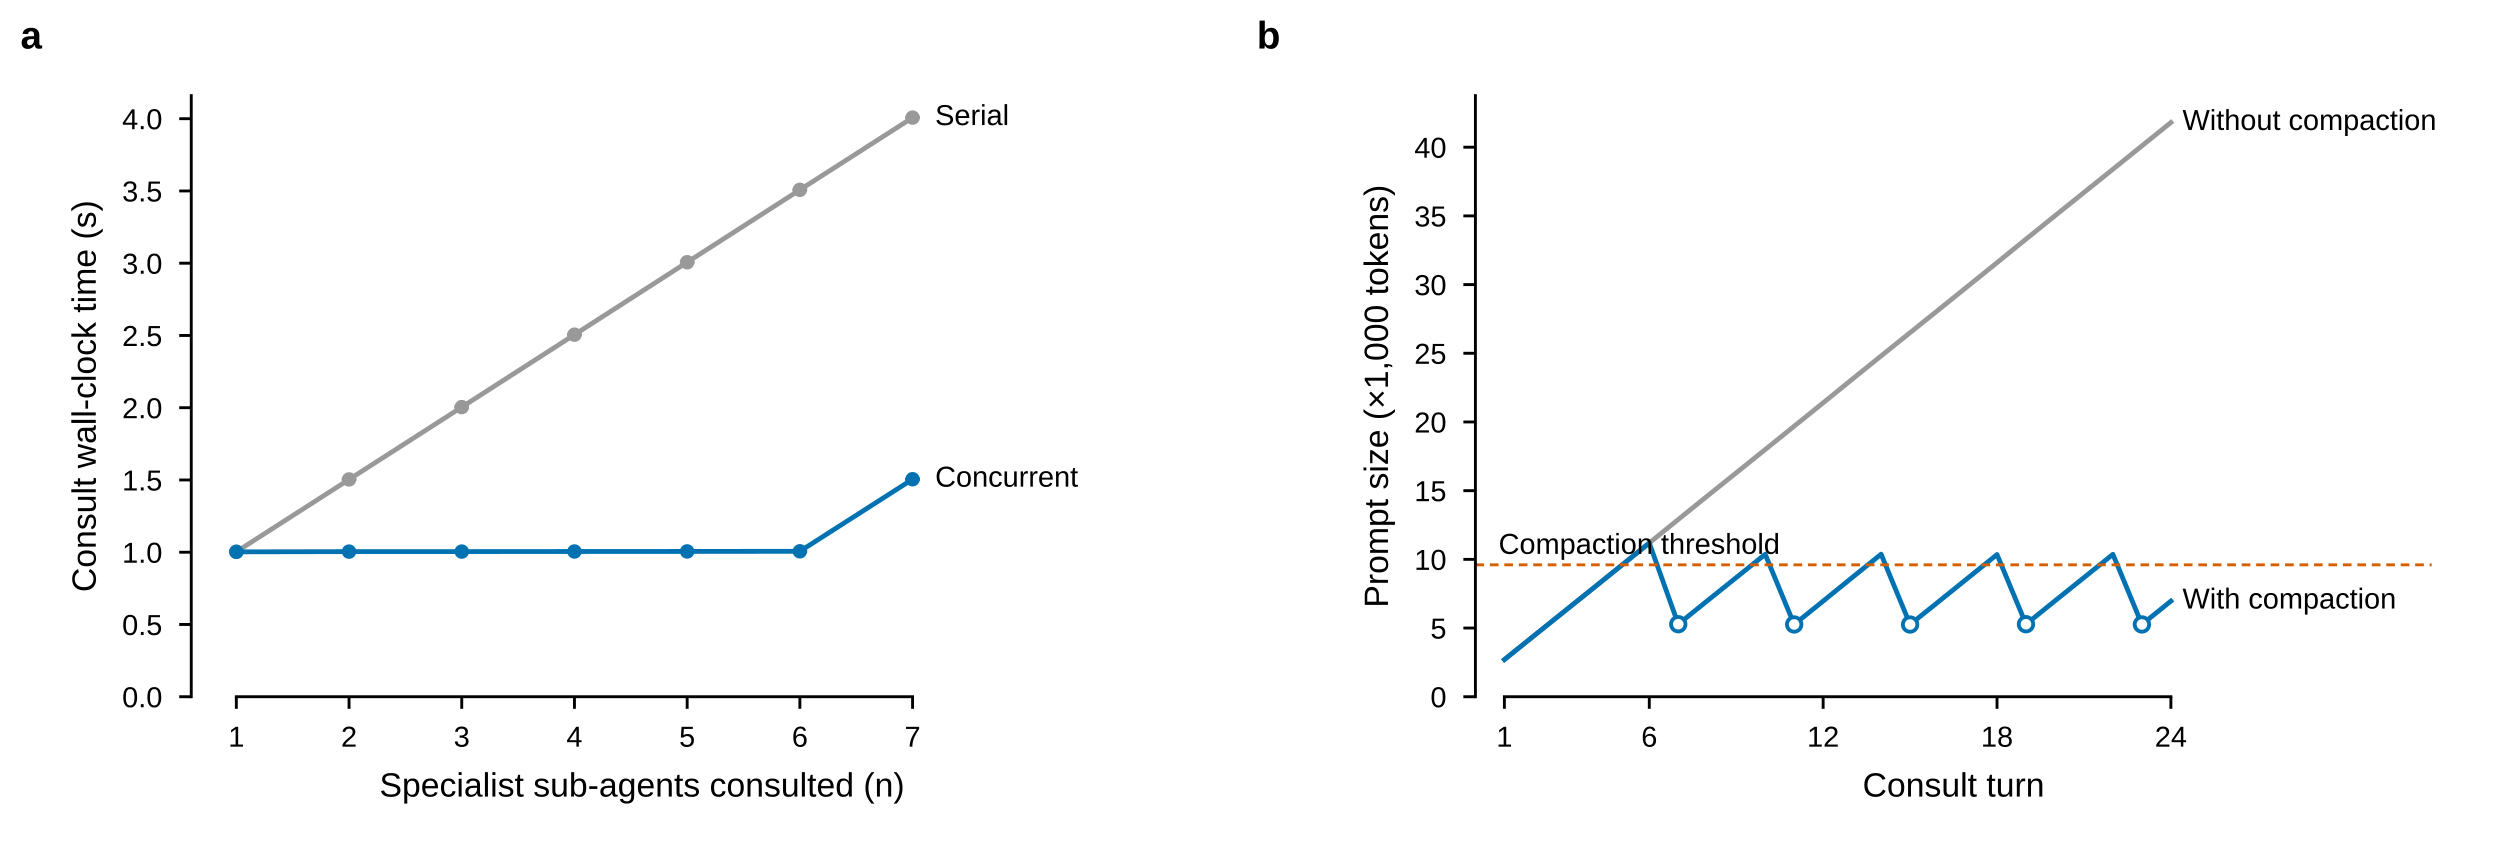
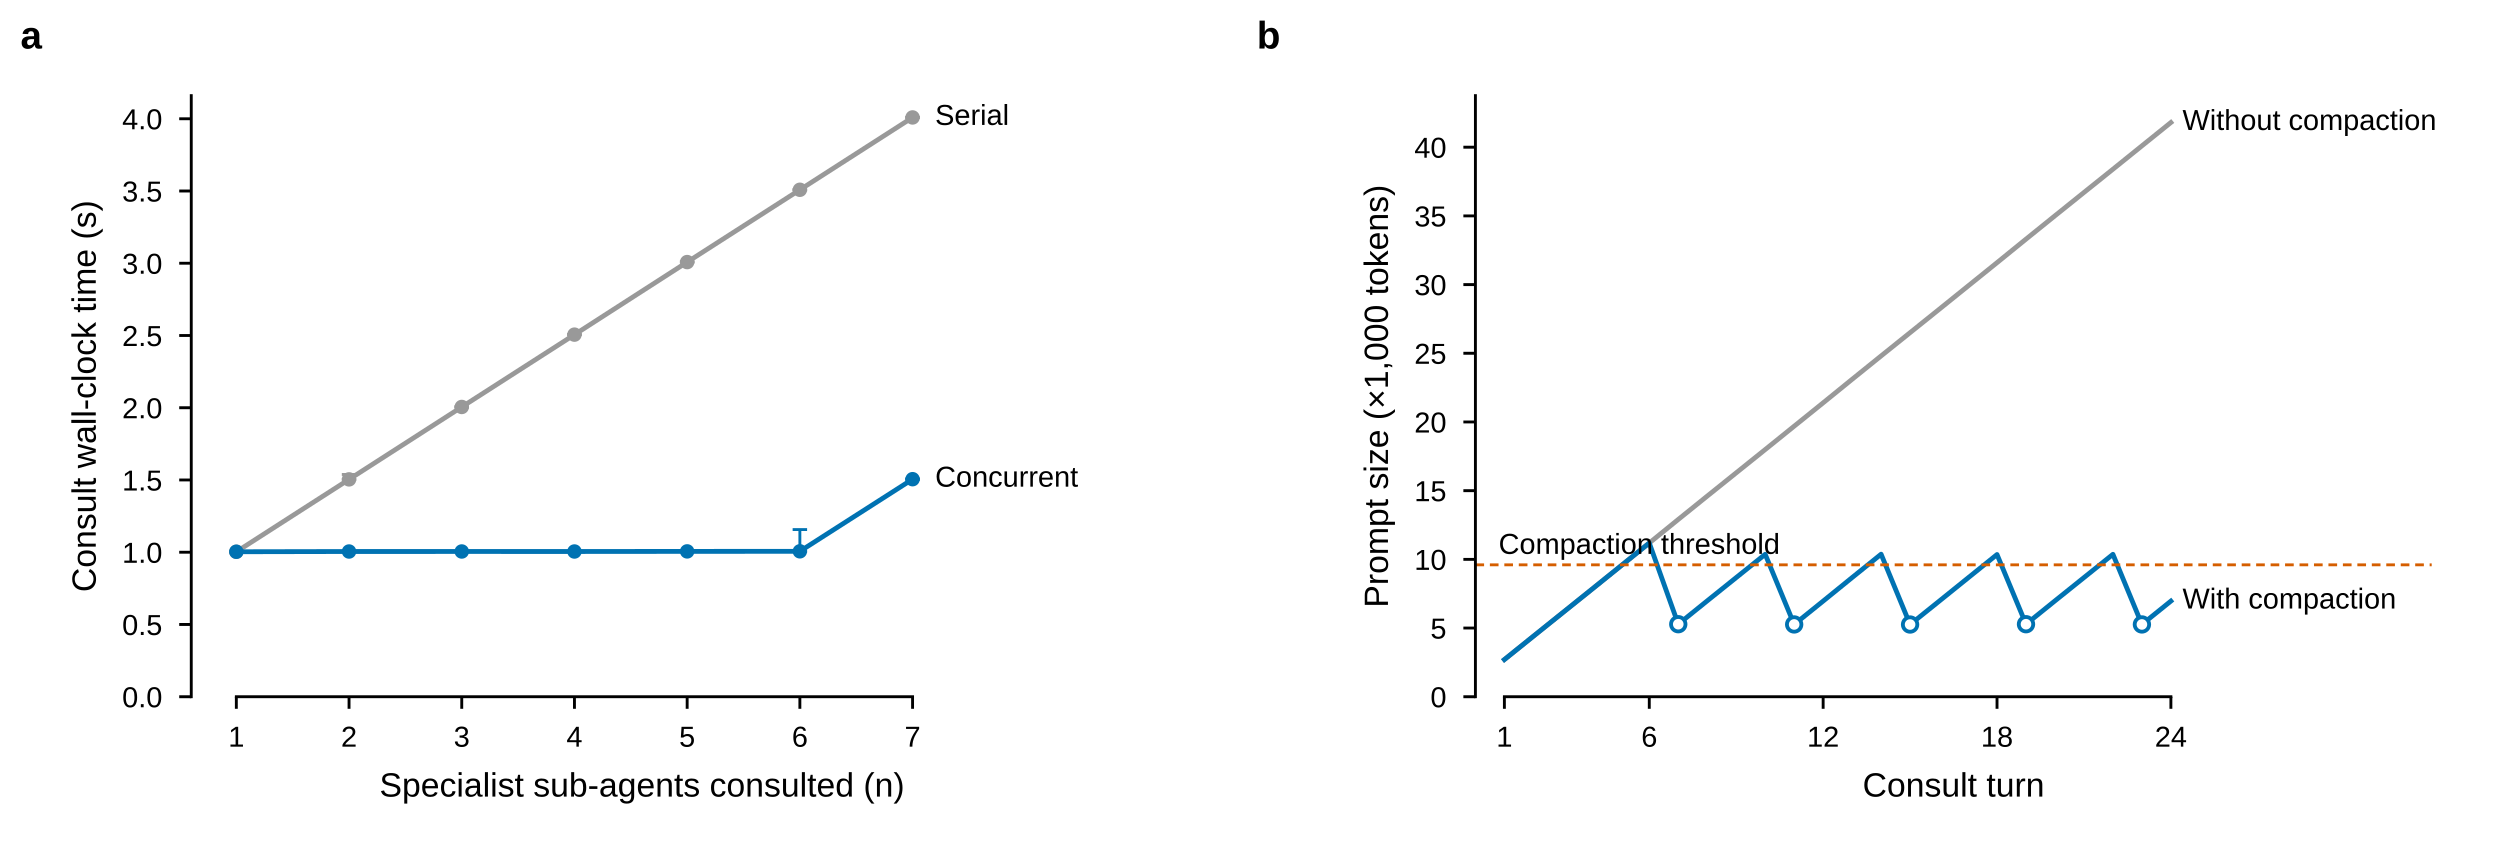
<svg xmlns="http://www.w3.org/2000/svg" xmlns:xlink="http://www.w3.org/1999/xlink" width="518.74pt" height="175.748pt" viewBox="0 0 518.74 175.748" version="1.1">
  <defs>
    <style type="text/css">*{stroke-linejoin: round; stroke-linecap: butt}</style>
  </defs>
  <g id="figure_1">
    <g id="patch_1">
      <path d="M 0 175.748  L 518.74 175.748  L 518.74 0  L 0 0  z " style="fill: #ffffff" />
    </g>
    <g id="axes_1">
      <g id="patch_2">
        <path d="M 39.685 144.567  L 226.772 144.567  L 226.772 19.843  L 39.685 19.843  z " style="fill: #ffffff" />
      </g>
      <g id="matplotlib.axis_1">
        <g id="xtick_1">
          <g id="line2d_1">
            <defs>
-               <path id="m4d1b7e3ee1" d="M 0 0  L 0 2.5  " style="stroke: #000000; stroke-width: 0.6" />
+               <path id="mee0d3a92eb" d="M 0 0  L 0 2.5  " style="stroke: #000000; stroke-width: 0.6" />
            </defs>
            <g>
-               <use xlink:href="#m4d1b7e3ee1" x="49.039" y="144.567" style="stroke: #000000; stroke-width: 0.6" />
+               <use xlink:href="#mee0d3a92eb" x="49.039" y="144.567" style="stroke: #000000; stroke-width: 0.6" />
            </g>
          </g>
          <g id="text_1">
            <text style="font-size: 6px; font-family: 'Liberation Sans', sans-serif; text-anchor: middle" x="49.039" y="154.935" transform="rotate(-0 49.03937 154.9351)">1</text>
          </g>
        </g>
        <g id="xtick_2">
          <g id="line2d_2">
            <g>
-               <use xlink:href="#m4d1b7e3ee1" x="72.425" y="144.567" style="stroke: #000000; stroke-width: 0.6" />
+               <use xlink:href="#mee0d3a92eb" x="72.425" y="144.567" style="stroke: #000000; stroke-width: 0.6" />
            </g>
          </g>
          <g id="text_2">
            <text style="font-size: 6px; font-family: 'Liberation Sans', sans-serif; text-anchor: middle" x="72.425" y="154.935" transform="rotate(-0 72.4252 154.9351)">2</text>
          </g>
        </g>
        <g id="xtick_3">
          <g id="line2d_3">
            <g>
-               <use xlink:href="#m4d1b7e3ee1" x="95.811" y="144.567" style="stroke: #000000; stroke-width: 0.6" />
+               <use xlink:href="#mee0d3a92eb" x="95.811" y="144.567" style="stroke: #000000; stroke-width: 0.6" />
            </g>
          </g>
          <g id="text_3">
            <text style="font-size: 6px; font-family: 'Liberation Sans', sans-serif; text-anchor: middle" x="95.811" y="154.935" transform="rotate(-0 95.81102 154.9351)">3</text>
          </g>
        </g>
        <g id="xtick_4">
          <g id="line2d_4">
            <g>
-               <use xlink:href="#m4d1b7e3ee1" x="119.197" y="144.567" style="stroke: #000000; stroke-width: 0.6" />
+               <use xlink:href="#mee0d3a92eb" x="119.197" y="144.567" style="stroke: #000000; stroke-width: 0.6" />
            </g>
          </g>
          <g id="text_4">
            <text style="font-size: 6px; font-family: 'Liberation Sans', sans-serif; text-anchor: middle" x="119.197" y="154.935" transform="rotate(-0 119.1968 154.9351)">4</text>
          </g>
        </g>
        <g id="xtick_5">
          <g id="line2d_5">
            <g>
-               <use xlink:href="#m4d1b7e3ee1" x="142.583" y="144.567" style="stroke: #000000; stroke-width: 0.6" />
+               <use xlink:href="#mee0d3a92eb" x="142.583" y="144.567" style="stroke: #000000; stroke-width: 0.6" />
            </g>
          </g>
          <g id="text_5">
            <text style="font-size: 6px; font-family: 'Liberation Sans', sans-serif; text-anchor: middle" x="142.583" y="154.935" transform="rotate(-0 142.5827 154.9351)">5</text>
          </g>
        </g>
        <g id="xtick_6">
          <g id="line2d_6">
            <g>
-               <use xlink:href="#m4d1b7e3ee1" x="165.969" y="144.567" style="stroke: #000000; stroke-width: 0.6" />
+               <use xlink:href="#mee0d3a92eb" x="165.969" y="144.567" style="stroke: #000000; stroke-width: 0.6" />
            </g>
          </g>
          <g id="text_6">
            <text style="font-size: 6px; font-family: 'Liberation Sans', sans-serif; text-anchor: middle" x="165.969" y="154.935" transform="rotate(-0 165.9685 154.9351)">6</text>
          </g>
        </g>
        <g id="xtick_7">
          <g id="line2d_7">
            <g>
-               <use xlink:href="#m4d1b7e3ee1" x="189.354" y="144.567" style="stroke: #000000; stroke-width: 0.6" />
+               <use xlink:href="#mee0d3a92eb" x="189.354" y="144.567" style="stroke: #000000; stroke-width: 0.6" />
            </g>
          </g>
          <g id="text_7">
            <text style="font-size: 6px; font-family: 'Liberation Sans', sans-serif; text-anchor: middle" x="189.354" y="154.935" transform="rotate(-0 189.3543 154.9351)">7</text>
          </g>
        </g>
        <g id="text_8">
          <text style="font-size: 7px; font-family: 'Liberation Sans', sans-serif; text-anchor: middle" x="133.228" y="165.294" transform="rotate(-0 133.2283 165.294)">Specialist sub-agents consulted (n)</text>
        </g>
      </g>
      <g id="matplotlib.axis_2">
        <g id="ytick_1">
          <g id="line2d_8">
            <defs>
-               <path id="mc9113c2f2f" d="M 0 0  L -2.5 0  " style="stroke: #000000; stroke-width: 0.6" />
+               <path id="m59067371db" d="M 0 0  L -2.5 0  " style="stroke: #000000; stroke-width: 0.6" />
            </defs>
            <g>
-               <use xlink:href="#mc9113c2f2f" x="39.685" y="144.567" style="stroke: #000000; stroke-width: 0.6" />
+               <use xlink:href="#m59067371db" x="39.685" y="144.567" style="stroke: #000000; stroke-width: 0.6" />
            </g>
          </g>
          <g id="text_9">
            <text style="font-size: 6px; font-family: 'Liberation Sans', sans-serif; text-anchor: end" x="33.685" y="146.751" transform="rotate(-0 33.68504 146.751)">0.0</text>
          </g>
        </g>
        <g id="ytick_2">
          <g id="line2d_9">
            <g>
-               <use xlink:href="#mc9113c2f2f" x="39.685" y="129.575" style="stroke: #000000; stroke-width: 0.6" />
+               <use xlink:href="#m59067371db" x="39.685" y="129.576" style="stroke: #000000; stroke-width: 0.6" />
            </g>
          </g>
          <g id="text_10">
-             <text style="font-size: 6px; font-family: 'Liberation Sans', sans-serif; text-anchor: end" x="33.685" y="131.759" transform="rotate(-0 33.68504 131.759)">0.5</text>
+             <text style="font-size: 6px; font-family: 'Liberation Sans', sans-serif; text-anchor: end" x="33.685" y="131.76" transform="rotate(-0 33.68504 131.7604)">0.5</text>
          </g>
        </g>
        <g id="ytick_3">
          <g id="line2d_10">
            <g>
-               <use xlink:href="#mc9113c2f2f" x="39.685" y="114.583" style="stroke: #000000; stroke-width: 0.6" />
+               <use xlink:href="#m59067371db" x="39.685" y="114.586" style="stroke: #000000; stroke-width: 0.6" />
            </g>
          </g>
          <g id="text_11">
-             <text style="font-size: 6px; font-family: 'Liberation Sans', sans-serif; text-anchor: end" x="33.685" y="116.767" transform="rotate(-0 33.68504 116.767)">1.0</text>
+             <text style="font-size: 6px; font-family: 'Liberation Sans', sans-serif; text-anchor: end" x="33.685" y="116.77" transform="rotate(-0 33.68504 116.7698)">1.0</text>
          </g>
        </g>
        <g id="ytick_4">
          <g id="line2d_11">
            <g>
-               <use xlink:href="#mc9113c2f2f" x="39.685" y="99.591" style="stroke: #000000; stroke-width: 0.6" />
+               <use xlink:href="#m59067371db" x="39.685" y="99.595" style="stroke: #000000; stroke-width: 0.6" />
            </g>
          </g>
          <g id="text_12">
-             <text style="font-size: 6px; font-family: 'Liberation Sans', sans-serif; text-anchor: end" x="33.685" y="101.775" transform="rotate(-0 33.68504 101.7751)">1.5</text>
+             <text style="font-size: 6px; font-family: 'Liberation Sans', sans-serif; text-anchor: end" x="33.685" y="101.779" transform="rotate(-0 33.68504 101.7792)">1.5</text>
          </g>
        </g>
        <g id="ytick_5">
          <g id="line2d_12">
            <g>
-               <use xlink:href="#mc9113c2f2f" x="39.685" y="84.599" style="stroke: #000000; stroke-width: 0.6" />
+               <use xlink:href="#m59067371db" x="39.685" y="84.605" style="stroke: #000000; stroke-width: 0.6" />
            </g>
          </g>
          <g id="text_13">
-             <text style="font-size: 6px; font-family: 'Liberation Sans', sans-serif; text-anchor: end" x="33.685" y="86.783" transform="rotate(-0 33.68504 86.78308)">2.0</text>
+             <text style="font-size: 6px; font-family: 'Liberation Sans', sans-serif; text-anchor: end" x="33.685" y="86.789" transform="rotate(-0 33.68504 86.78862)">2.0</text>
          </g>
        </g>
        <g id="ytick_6">
          <g id="line2d_13">
            <g>
-               <use xlink:href="#mc9113c2f2f" x="39.685" y="69.607" style="stroke: #000000; stroke-width: 0.6" />
+               <use xlink:href="#m59067371db" x="39.685" y="69.614" style="stroke: #000000; stroke-width: 0.6" />
            </g>
          </g>
          <g id="text_14">
-             <text style="font-size: 6px; font-family: 'Liberation Sans', sans-serif; text-anchor: end" x="33.685" y="71.791" transform="rotate(-0 33.68504 71.79109)">2.5</text>
+             <text style="font-size: 6px; font-family: 'Liberation Sans', sans-serif; text-anchor: end" x="33.685" y="71.798" transform="rotate(-0 33.68504 71.79803)">2.5</text>
          </g>
        </g>
        <g id="ytick_7">
          <g id="line2d_14">
            <g>
-               <use xlink:href="#mc9113c2f2f" x="39.685" y="54.615" style="stroke: #000000; stroke-width: 0.6" />
+               <use xlink:href="#m59067371db" x="39.685" y="54.623" style="stroke: #000000; stroke-width: 0.6" />
            </g>
          </g>
          <g id="text_15">
-             <text style="font-size: 6px; font-family: 'Liberation Sans', sans-serif; text-anchor: end" x="33.685" y="56.799" transform="rotate(-0 33.68504 56.79911)">3.0</text>
+             <text style="font-size: 6px; font-family: 'Liberation Sans', sans-serif; text-anchor: end" x="33.685" y="56.807" transform="rotate(-0 33.68504 56.80743)">3.0</text>
          </g>
        </g>
        <g id="ytick_8">
          <g id="line2d_15">
            <g>
-               <use xlink:href="#mc9113c2f2f" x="39.685" y="39.623" style="stroke: #000000; stroke-width: 0.6" />
+               <use xlink:href="#m59067371db" x="39.685" y="39.633" style="stroke: #000000; stroke-width: 0.6" />
            </g>
          </g>
          <g id="text_16">
-             <text style="font-size: 6px; font-family: 'Liberation Sans', sans-serif; text-anchor: end" x="33.685" y="41.807" transform="rotate(-0 33.68504 41.80713)">3.5</text>
+             <text style="font-size: 6px; font-family: 'Liberation Sans', sans-serif; text-anchor: end" x="33.685" y="41.817" transform="rotate(-0 33.68504 41.81683)">3.5</text>
          </g>
        </g>
        <g id="ytick_9">
          <g id="line2d_16">
            <g>
-               <use xlink:href="#mc9113c2f2f" x="39.685" y="24.631" style="stroke: #000000; stroke-width: 0.6" />
+               <use xlink:href="#m59067371db" x="39.685" y="24.642" style="stroke: #000000; stroke-width: 0.6" />
            </g>
          </g>
          <g id="text_17">
-             <text style="font-size: 6px; font-family: 'Liberation Sans', sans-serif; text-anchor: end" x="33.685" y="26.815" transform="rotate(-0 33.68504 26.81514)">4.0</text>
+             <text style="font-size: 6px; font-family: 'Liberation Sans', sans-serif; text-anchor: end" x="33.685" y="26.826" transform="rotate(-0 33.68504 26.82624)">4.0</text>
          </g>
        </g>
        <g id="text_18">
          <text style="font-size: 7px; font-family: 'Liberation Sans', sans-serif; text-anchor: middle" x="19.872" y="82.205" transform="rotate(-90 19.87189 82.20472)">Consult wall-clock time (s)</text>
        </g>
      </g>
      <g id="LineCollection_1">
-         <path d="M 49.039 114.503  L 49.039 114.414  " clip-path="url(#p8f764a212b)" style="fill: none; stroke: #999999; stroke-width: 0.6" />
-         <path d="M 72.425 99.493  L 72.425 99.375  " clip-path="url(#p8f764a212b)" style="fill: none; stroke: #999999; stroke-width: 0.6" />
-         <path d="M 95.811 84.486  L 95.811 84.433  " clip-path="url(#p8f764a212b)" style="fill: none; stroke: #999999; stroke-width: 0.6" />
-         <path d="M 119.197 69.449  L 119.197 69.381  " clip-path="url(#p8f764a212b)" style="fill: none; stroke: #999999; stroke-width: 0.6" />
-         <path d="M 142.583 54.434  L 142.583 54.388  " clip-path="url(#p8f764a212b)" style="fill: none; stroke: #999999; stroke-width: 0.6" />
-         <path d="M 165.969 39.424  L 165.969 39.36  " clip-path="url(#p8f764a212b)" style="fill: none; stroke: #999999; stroke-width: 0.6" />
-         <path d="M 189.354 24.422  L 189.354 24.35  " clip-path="url(#p8f764a212b)" style="fill: none; stroke: #999999; stroke-width: 0.6" />
+         <path d="M 49.039 114.501  L 49.039 114.472  " clip-path="url(#p25f7c1b3e0)" style="fill: none; stroke: #999999; stroke-width: 0.6" />
+         <path d="M 72.425 99.477  L 72.425 98.448  " clip-path="url(#p25f7c1b3e0)" style="fill: none; stroke: #999999; stroke-width: 0.6" />
+         <path d="M 95.811 84.467  L 95.811 84.412  " clip-path="url(#p25f7c1b3e0)" style="fill: none; stroke: #999999; stroke-width: 0.6" />
+         <path d="M 119.197 69.442  L 119.197 69.408  " clip-path="url(#p25f7c1b3e0)" style="fill: none; stroke: #999999; stroke-width: 0.6" />
+         <path d="M 142.583 54.411  L 142.583 54.297  " clip-path="url(#p25f7c1b3e0)" style="fill: none; stroke: #999999; stroke-width: 0.6" />
+         <path d="M 165.969 39.398  L 165.969 39.376  " clip-path="url(#p25f7c1b3e0)" style="fill: none; stroke: #999999; stroke-width: 0.6" />
+         <path d="M 189.354 24.379  L 189.354 24.35  " clip-path="url(#p25f7c1b3e0)" style="fill: none; stroke: #999999; stroke-width: 0.6" />
      </g>
      <g id="line2d_17">
        <defs>
-           <path id="m2a3392f5bb" d="M 1.5 0  L -1.5 -0  " style="stroke: #999999; stroke-width: 0.6" />
+           <path id="m143ae3cba2" d="M 1.5 0  L -1.5 -0  " style="stroke: #999999; stroke-width: 0.6" />
        </defs>
-         <g clip-path="url(#p8f764a212b)">
-           <use xlink:href="#m2a3392f5bb" x="49.039" y="114.503" style="fill: #999999; stroke: #999999; stroke-width: 0.6" />
-           <use xlink:href="#m2a3392f5bb" x="72.425" y="99.493" style="fill: #999999; stroke: #999999; stroke-width: 0.6" />
-           <use xlink:href="#m2a3392f5bb" x="95.811" y="84.486" style="fill: #999999; stroke: #999999; stroke-width: 0.6" />
-           <use xlink:href="#m2a3392f5bb" x="119.197" y="69.449" style="fill: #999999; stroke: #999999; stroke-width: 0.6" />
-           <use xlink:href="#m2a3392f5bb" x="142.583" y="54.434" style="fill: #999999; stroke: #999999; stroke-width: 0.6" />
-           <use xlink:href="#m2a3392f5bb" x="165.969" y="39.424" style="fill: #999999; stroke: #999999; stroke-width: 0.6" />
-           <use xlink:href="#m2a3392f5bb" x="189.354" y="24.422" style="fill: #999999; stroke: #999999; stroke-width: 0.6" />
+         <g clip-path="url(#p25f7c1b3e0)">
+           <use xlink:href="#m143ae3cba2" x="49.039" y="114.501" style="fill: #999999; stroke: #999999; stroke-width: 0.6" />
+           <use xlink:href="#m143ae3cba2" x="72.425" y="99.477" style="fill: #999999; stroke: #999999; stroke-width: 0.6" />
+           <use xlink:href="#m143ae3cba2" x="95.811" y="84.467" style="fill: #999999; stroke: #999999; stroke-width: 0.6" />
+           <use xlink:href="#m143ae3cba2" x="119.197" y="69.442" style="fill: #999999; stroke: #999999; stroke-width: 0.6" />
+           <use xlink:href="#m143ae3cba2" x="142.583" y="54.411" style="fill: #999999; stroke: #999999; stroke-width: 0.6" />
+           <use xlink:href="#m143ae3cba2" x="165.969" y="39.398" style="fill: #999999; stroke: #999999; stroke-width: 0.6" />
+           <use xlink:href="#m143ae3cba2" x="189.354" y="24.379" style="fill: #999999; stroke: #999999; stroke-width: 0.6" />
        </g>
      </g>
      <g id="line2d_18">
-         <g clip-path="url(#p8f764a212b)">
-           <use xlink:href="#m2a3392f5bb" x="49.039" y="114.414" style="fill: #999999; stroke: #999999; stroke-width: 0.6" />
-           <use xlink:href="#m2a3392f5bb" x="72.425" y="99.375" style="fill: #999999; stroke: #999999; stroke-width: 0.6" />
-           <use xlink:href="#m2a3392f5bb" x="95.811" y="84.433" style="fill: #999999; stroke: #999999; stroke-width: 0.6" />
-           <use xlink:href="#m2a3392f5bb" x="119.197" y="69.381" style="fill: #999999; stroke: #999999; stroke-width: 0.6" />
-           <use xlink:href="#m2a3392f5bb" x="142.583" y="54.388" style="fill: #999999; stroke: #999999; stroke-width: 0.6" />
-           <use xlink:href="#m2a3392f5bb" x="165.969" y="39.36" style="fill: #999999; stroke: #999999; stroke-width: 0.6" />
-           <use xlink:href="#m2a3392f5bb" x="189.354" y="24.35" style="fill: #999999; stroke: #999999; stroke-width: 0.6" />
+         <g clip-path="url(#p25f7c1b3e0)">
+           <use xlink:href="#m143ae3cba2" x="49.039" y="114.472" style="fill: #999999; stroke: #999999; stroke-width: 0.6" />
+           <use xlink:href="#m143ae3cba2" x="72.425" y="98.448" style="fill: #999999; stroke: #999999; stroke-width: 0.6" />
+           <use xlink:href="#m143ae3cba2" x="95.811" y="84.412" style="fill: #999999; stroke: #999999; stroke-width: 0.6" />
+           <use xlink:href="#m143ae3cba2" x="119.197" y="69.408" style="fill: #999999; stroke: #999999; stroke-width: 0.6" />
+           <use xlink:href="#m143ae3cba2" x="142.583" y="54.297" style="fill: #999999; stroke: #999999; stroke-width: 0.6" />
+           <use xlink:href="#m143ae3cba2" x="165.969" y="39.376" style="fill: #999999; stroke: #999999; stroke-width: 0.6" />
+           <use xlink:href="#m143ae3cba2" x="189.354" y="24.35" style="fill: #999999; stroke: #999999; stroke-width: 0.6" />
        </g>
      </g>
      <g id="LineCollection_2">
-         <path d="M 49.039 114.509  L 49.039 114.359  " clip-path="url(#p8f764a212b)" style="fill: none; stroke: #0072b2; stroke-width: 0.6" />
-         <path d="M 72.425 114.478  L 72.425 114.451  " clip-path="url(#p8f764a212b)" style="fill: none; stroke: #0072b2; stroke-width: 0.6" />
-         <path d="M 95.811 114.465  L 95.811 114.404  " clip-path="url(#p8f764a212b)" style="fill: none; stroke: #0072b2; stroke-width: 0.6" />
-         <path d="M 119.197 114.459  L 119.197 114.291  " clip-path="url(#p8f764a212b)" style="fill: none; stroke: #0072b2; stroke-width: 0.6" />
-         <path d="M 142.583 114.444  L 142.583 114.302  " clip-path="url(#p8f764a212b)" style="fill: none; stroke: #0072b2; stroke-width: 0.6" />
-         <path d="M 165.969 114.432  L 165.969 114.341  " clip-path="url(#p8f764a212b)" style="fill: none; stroke: #0072b2; stroke-width: 0.6" />
-         <path d="M 189.354 99.449  L 189.354 99.419  " clip-path="url(#p8f764a212b)" style="fill: none; stroke: #0072b2; stroke-width: 0.6" />
+         <path d="M 49.039 114.494  L 49.039 114.453  " clip-path="url(#p25f7c1b3e0)" style="fill: none; stroke: #0072b2; stroke-width: 0.6" />
+         <path d="M 72.425 114.462  L 72.425 114.425  " clip-path="url(#p25f7c1b3e0)" style="fill: none; stroke: #0072b2; stroke-width: 0.6" />
+         <path d="M 95.811 114.453  L 95.811 114.429  " clip-path="url(#p25f7c1b3e0)" style="fill: none; stroke: #0072b2; stroke-width: 0.6" />
+         <path d="M 119.197 114.437  L 119.197 114.422  " clip-path="url(#p25f7c1b3e0)" style="fill: none; stroke: #0072b2; stroke-width: 0.6" />
+         <path d="M 142.583 114.417  L 142.583 114.373  " clip-path="url(#p25f7c1b3e0)" style="fill: none; stroke: #0072b2; stroke-width: 0.6" />
+         <path d="M 165.969 114.409  L 165.969 109.885  " clip-path="url(#p25f7c1b3e0)" style="fill: none; stroke: #0072b2; stroke-width: 0.6" />
+         <path d="M 189.354 99.434  L 189.354 99.41  " clip-path="url(#p25f7c1b3e0)" style="fill: none; stroke: #0072b2; stroke-width: 0.6" />
      </g>
      <g id="line2d_19">
        <defs>
-           <path id="mb78c591d4a" d="M 1.5 0  L -1.5 -0  " style="stroke: #0072b2; stroke-width: 0.6" />
+           <path id="m729ac91b5c" d="M 1.5 0  L -1.5 -0  " style="stroke: #0072b2; stroke-width: 0.6" />
        </defs>
-         <g clip-path="url(#p8f764a212b)">
-           <use xlink:href="#mb78c591d4a" x="49.039" y="114.509" style="fill: #0072b2; stroke: #0072b2; stroke-width: 0.6" />
-           <use xlink:href="#mb78c591d4a" x="72.425" y="114.478" style="fill: #0072b2; stroke: #0072b2; stroke-width: 0.6" />
-           <use xlink:href="#mb78c591d4a" x="95.811" y="114.465" style="fill: #0072b2; stroke: #0072b2; stroke-width: 0.6" />
-           <use xlink:href="#mb78c591d4a" x="119.197" y="114.459" style="fill: #0072b2; stroke: #0072b2; stroke-width: 0.6" />
-           <use xlink:href="#mb78c591d4a" x="142.583" y="114.444" style="fill: #0072b2; stroke: #0072b2; stroke-width: 0.6" />
-           <use xlink:href="#mb78c591d4a" x="165.969" y="114.432" style="fill: #0072b2; stroke: #0072b2; stroke-width: 0.6" />
-           <use xlink:href="#mb78c591d4a" x="189.354" y="99.449" style="fill: #0072b2; stroke: #0072b2; stroke-width: 0.6" />
+         <g clip-path="url(#p25f7c1b3e0)">
+           <use xlink:href="#m729ac91b5c" x="49.039" y="114.494" style="fill: #0072b2; stroke: #0072b2; stroke-width: 0.6" />
+           <use xlink:href="#m729ac91b5c" x="72.425" y="114.462" style="fill: #0072b2; stroke: #0072b2; stroke-width: 0.6" />
+           <use xlink:href="#m729ac91b5c" x="95.811" y="114.453" style="fill: #0072b2; stroke: #0072b2; stroke-width: 0.6" />
+           <use xlink:href="#m729ac91b5c" x="119.197" y="114.437" style="fill: #0072b2; stroke: #0072b2; stroke-width: 0.6" />
+           <use xlink:href="#m729ac91b5c" x="142.583" y="114.417" style="fill: #0072b2; stroke: #0072b2; stroke-width: 0.6" />
+           <use xlink:href="#m729ac91b5c" x="165.969" y="114.409" style="fill: #0072b2; stroke: #0072b2; stroke-width: 0.6" />
+           <use xlink:href="#m729ac91b5c" x="189.354" y="99.434" style="fill: #0072b2; stroke: #0072b2; stroke-width: 0.6" />
        </g>
      </g>
      <g id="line2d_20">
-         <g clip-path="url(#p8f764a212b)">
-           <use xlink:href="#mb78c591d4a" x="49.039" y="114.359" style="fill: #0072b2; stroke: #0072b2; stroke-width: 0.6" />
-           <use xlink:href="#mb78c591d4a" x="72.425" y="114.451" style="fill: #0072b2; stroke: #0072b2; stroke-width: 0.6" />
-           <use xlink:href="#mb78c591d4a" x="95.811" y="114.404" style="fill: #0072b2; stroke: #0072b2; stroke-width: 0.6" />
-           <use xlink:href="#mb78c591d4a" x="119.197" y="114.291" style="fill: #0072b2; stroke: #0072b2; stroke-width: 0.6" />
-           <use xlink:href="#mb78c591d4a" x="142.583" y="114.302" style="fill: #0072b2; stroke: #0072b2; stroke-width: 0.6" />
-           <use xlink:href="#mb78c591d4a" x="165.969" y="114.341" style="fill: #0072b2; stroke: #0072b2; stroke-width: 0.6" />
-           <use xlink:href="#mb78c591d4a" x="189.354" y="99.419" style="fill: #0072b2; stroke: #0072b2; stroke-width: 0.6" />
+         <g clip-path="url(#p25f7c1b3e0)">
+           <use xlink:href="#m729ac91b5c" x="49.039" y="114.453" style="fill: #0072b2; stroke: #0072b2; stroke-width: 0.6" />
+           <use xlink:href="#m729ac91b5c" x="72.425" y="114.425" style="fill: #0072b2; stroke: #0072b2; stroke-width: 0.6" />
+           <use xlink:href="#m729ac91b5c" x="95.811" y="114.429" style="fill: #0072b2; stroke: #0072b2; stroke-width: 0.6" />
+           <use xlink:href="#m729ac91b5c" x="119.197" y="114.422" style="fill: #0072b2; stroke: #0072b2; stroke-width: 0.6" />
+           <use xlink:href="#m729ac91b5c" x="142.583" y="114.373" style="fill: #0072b2; stroke: #0072b2; stroke-width: 0.6" />
+           <use xlink:href="#m729ac91b5c" x="165.969" y="109.885" style="fill: #0072b2; stroke: #0072b2; stroke-width: 0.6" />
+           <use xlink:href="#m729ac91b5c" x="189.354" y="99.41" style="fill: #0072b2; stroke: #0072b2; stroke-width: 0.6" />
        </g>
      </g>
      <g id="line2d_21">
-         <path d="M 49.039 114.486  L 72.425 99.484  L 95.811 84.475  L 119.197 69.444  L 142.583 54.413  L 165.969 39.388  L 189.354 24.403  " clip-path="url(#p8f764a212b)" style="fill: none; stroke: #999999; stroke-linecap: square" />
+         <path d="M 49.039 114.491  L 72.425 99.469  L 95.811 84.443  L 119.197 69.436  L 142.583 54.381  L 165.969 39.378  L 189.354 24.368  " clip-path="url(#p25f7c1b3e0)" style="fill: none; stroke: #999999; stroke-linecap: square" />
        <defs>
-           <path id="mb166518c5f" d="M 0 1.5  C 0.398 1.5 0.779 1.342 1.061 1.061  C 1.342 0.779 1.5 0.398 1.5 0  C 1.5 -0.398 1.342 -0.779 1.061 -1.061  C 0.779 -1.342 0.398 -1.5 0 -1.5  C -0.398 -1.5 -0.779 -1.342 -1.061 -1.061  C -1.342 -0.779 -1.5 -0.398 -1.5 0  C -1.5 0.398 -1.342 0.779 -1.061 1.061  C -0.779 1.342 -0.398 1.5 0 1.5  z " style="stroke: #000000; stroke-opacity: 0" />
+           <path id="m9301ad1286" d="M 0 1.5  C 0.398 1.5 0.779 1.342 1.061 1.061  C 1.342 0.779 1.5 0.398 1.5 0  C 1.5 -0.398 1.342 -0.779 1.061 -1.061  C 0.779 -1.342 0.398 -1.5 0 -1.5  C -0.398 -1.5 -0.779 -1.342 -1.061 -1.061  C -1.342 -0.779 -1.5 -0.398 -1.5 0  C -1.5 0.398 -1.342 0.779 -1.061 1.061  C -0.779 1.342 -0.398 1.5 0 1.5  z " style="stroke: #000000; stroke-opacity: 0" />
        </defs>
-         <g clip-path="url(#p8f764a212b)">
-           <use xlink:href="#mb166518c5f" x="49.039" y="114.486" style="fill: #999999; stroke: #000000; stroke-opacity: 0" />
-           <use xlink:href="#mb166518c5f" x="72.425" y="99.484" style="fill: #999999; stroke: #000000; stroke-opacity: 0" />
-           <use xlink:href="#mb166518c5f" x="95.811" y="84.475" style="fill: #999999; stroke: #000000; stroke-opacity: 0" />
-           <use xlink:href="#mb166518c5f" x="119.197" y="69.444" style="fill: #999999; stroke: #000000; stroke-opacity: 0" />
-           <use xlink:href="#mb166518c5f" x="142.583" y="54.413" style="fill: #999999; stroke: #000000; stroke-opacity: 0" />
-           <use xlink:href="#mb166518c5f" x="165.969" y="39.388" style="fill: #999999; stroke: #000000; stroke-opacity: 0" />
-           <use xlink:href="#mb166518c5f" x="189.354" y="24.403" style="fill: #999999; stroke: #000000; stroke-opacity: 0" />
+         <g clip-path="url(#p25f7c1b3e0)">
+           <use xlink:href="#m9301ad1286" x="49.039" y="114.491" style="fill: #999999; stroke: #000000; stroke-opacity: 0" />
+           <use xlink:href="#m9301ad1286" x="72.425" y="99.469" style="fill: #999999; stroke: #000000; stroke-opacity: 0" />
+           <use xlink:href="#m9301ad1286" x="95.811" y="84.443" style="fill: #999999; stroke: #000000; stroke-opacity: 0" />
+           <use xlink:href="#m9301ad1286" x="119.197" y="69.436" style="fill: #999999; stroke: #000000; stroke-opacity: 0" />
+           <use xlink:href="#m9301ad1286" x="142.583" y="54.381" style="fill: #999999; stroke: #000000; stroke-opacity: 0" />
+           <use xlink:href="#m9301ad1286" x="165.969" y="39.378" style="fill: #999999; stroke: #000000; stroke-opacity: 0" />
+           <use xlink:href="#m9301ad1286" x="189.354" y="24.368" style="fill: #999999; stroke: #000000; stroke-opacity: 0" />
        </g>
      </g>
      <g id="line2d_22">
-         <path d="M 49.039 114.506  L 72.425 114.458  L 95.811 114.452  L 119.197 114.433  L 142.583 114.42  L 165.969 114.394  L 189.354 99.436  " clip-path="url(#p8f764a212b)" style="fill: none; stroke: #0072b2; stroke-linecap: square" />
+         <path d="M 49.039 114.485  L 72.425 114.436  L 95.811 114.431  L 119.197 114.434  L 142.583 114.412  L 165.969 114.397  L 189.354 99.429  " clip-path="url(#p25f7c1b3e0)" style="fill: none; stroke: #0072b2; stroke-linecap: square" />
        <defs>
-           <path id="mde46ec08e0" d="M 0 1.5  C 0.398 1.5 0.779 1.342 1.061 1.061  C 1.342 0.779 1.5 0.398 1.5 0  C 1.5 -0.398 1.342 -0.779 1.061 -1.061  C 0.779 -1.342 0.398 -1.5 0 -1.5  C -0.398 -1.5 -0.779 -1.342 -1.061 -1.061  C -1.342 -0.779 -1.5 -0.398 -1.5 0  C -1.5 0.398 -1.342 0.779 -1.061 1.061  C -0.779 1.342 -0.398 1.5 0 1.5  z " style="stroke: #000000; stroke-opacity: 0" />
+           <path id="m6e4270f7e9" d="M 0 1.5  C 0.398 1.5 0.779 1.342 1.061 1.061  C 1.342 0.779 1.5 0.398 1.5 0  C 1.5 -0.398 1.342 -0.779 1.061 -1.061  C 0.779 -1.342 0.398 -1.5 0 -1.5  C -0.398 -1.5 -0.779 -1.342 -1.061 -1.061  C -1.342 -0.779 -1.5 -0.398 -1.5 0  C -1.5 0.398 -1.342 0.779 -1.061 1.061  C -0.779 1.342 -0.398 1.5 0 1.5  z " style="stroke: #000000; stroke-opacity: 0" />
        </defs>
-         <g clip-path="url(#p8f764a212b)">
-           <use xlink:href="#mde46ec08e0" x="49.039" y="114.506" style="fill: #0072b2; stroke: #000000; stroke-opacity: 0" />
-           <use xlink:href="#mde46ec08e0" x="72.425" y="114.458" style="fill: #0072b2; stroke: #000000; stroke-opacity: 0" />
-           <use xlink:href="#mde46ec08e0" x="95.811" y="114.452" style="fill: #0072b2; stroke: #000000; stroke-opacity: 0" />
-           <use xlink:href="#mde46ec08e0" x="119.197" y="114.433" style="fill: #0072b2; stroke: #000000; stroke-opacity: 0" />
-           <use xlink:href="#mde46ec08e0" x="142.583" y="114.42" style="fill: #0072b2; stroke: #000000; stroke-opacity: 0" />
-           <use xlink:href="#mde46ec08e0" x="165.969" y="114.394" style="fill: #0072b2; stroke: #000000; stroke-opacity: 0" />
-           <use xlink:href="#mde46ec08e0" x="189.354" y="99.436" style="fill: #0072b2; stroke: #000000; stroke-opacity: 0" />
+         <g clip-path="url(#p25f7c1b3e0)">
+           <use xlink:href="#m6e4270f7e9" x="49.039" y="114.485" style="fill: #0072b2; stroke: #000000; stroke-opacity: 0" />
+           <use xlink:href="#m6e4270f7e9" x="72.425" y="114.436" style="fill: #0072b2; stroke: #000000; stroke-opacity: 0" />
+           <use xlink:href="#m6e4270f7e9" x="95.811" y="114.431" style="fill: #0072b2; stroke: #000000; stroke-opacity: 0" />
+           <use xlink:href="#m6e4270f7e9" x="119.197" y="114.434" style="fill: #0072b2; stroke: #000000; stroke-opacity: 0" />
+           <use xlink:href="#m6e4270f7e9" x="142.583" y="114.412" style="fill: #0072b2; stroke: #000000; stroke-opacity: 0" />
+           <use xlink:href="#m6e4270f7e9" x="165.969" y="114.397" style="fill: #0072b2; stroke: #000000; stroke-opacity: 0" />
+           <use xlink:href="#m6e4270f7e9" x="189.354" y="99.429" style="fill: #0072b2; stroke: #000000; stroke-opacity: 0" />
        </g>
      </g>
      <g id="patch_3">
        <path d="M 39.685 144.567  L 39.685 19.843  " style="fill: none; stroke: #000000; stroke-width: 0.6; stroke-linejoin: miter; stroke-linecap: square" />
      </g>
      <g id="patch_4">
        <path d="M 49.039 144.567  L 189.354 144.567  " style="fill: none; stroke: #000000; stroke-width: 0.6; stroke-linejoin: miter; stroke-linecap: square" />
      </g>
      <g id="text_19">
-         <text style="font-size: 6px; font-family: 'Liberation Sans', sans-serif; text-anchor: start" x="194.031" y="25.956" transform="rotate(-0 194.0315 25.9558)">Serial</text>
+         <text style="font-size: 6px; font-family: 'Liberation Sans', sans-serif; text-anchor: start" x="194.031" y="25.921" transform="rotate(-0 194.0315 25.92093)">Serial</text>
      </g>
      <g id="text_20">
-         <text style="font-size: 6px; font-family: 'Liberation Sans', sans-serif; text-anchor: start" x="194.031" y="100.988" transform="rotate(-0 194.0315 100.9884)">Concurrent</text>
+         <text style="font-size: 6px; font-family: 'Liberation Sans', sans-serif; text-anchor: start" x="194.031" y="100.982" transform="rotate(-0 194.0315 100.9819)">Concurrent</text>
      </g>
    </g>
    <g id="axes_2">
      <g id="patch_5">
        <path d="M 306.142 144.567  L 504.567 144.567  L 504.567 19.843  L 306.142 19.843  z " style="fill: #ffffff" />
      </g>
      <g id="matplotlib.axis_3">
        <g id="xtick_8">
          <g id="line2d_23">
            <g>
-               <use xlink:href="#m4d1b7e3ee1" x="312.155" y="144.567" style="stroke: #000000; stroke-width: 0.6" />
+               <use xlink:href="#mee0d3a92eb" x="312.155" y="144.567" style="stroke: #000000; stroke-width: 0.6" />
            </g>
          </g>
          <g id="text_21">
            <text style="font-size: 6px; font-family: 'Liberation Sans', sans-serif; text-anchor: middle" x="312.155" y="154.935" transform="rotate(-0 312.1546 154.9351)">1</text>
          </g>
        </g>
        <g id="xtick_9">
          <g id="line2d_24">
            <g>
-               <use xlink:href="#m4d1b7e3ee1" x="342.219" y="144.567" style="stroke: #000000; stroke-width: 0.6" />
+               <use xlink:href="#mee0d3a92eb" x="342.219" y="144.567" style="stroke: #000000; stroke-width: 0.6" />
            </g>
          </g>
          <g id="text_22">
            <text style="font-size: 6px; font-family: 'Liberation Sans', sans-serif; text-anchor: middle" x="342.219" y="154.935" transform="rotate(-0 342.219 154.9351)">6</text>
          </g>
        </g>
        <g id="xtick_10">
          <g id="line2d_25">
            <g>
-               <use xlink:href="#m4d1b7e3ee1" x="378.296" y="144.567" style="stroke: #000000; stroke-width: 0.6" />
+               <use xlink:href="#mee0d3a92eb" x="378.296" y="144.567" style="stroke: #000000; stroke-width: 0.6" />
            </g>
          </g>
          <g id="text_23">
            <text style="font-size: 6px; font-family: 'Liberation Sans', sans-serif; text-anchor: middle" x="378.296" y="154.935" transform="rotate(-0 378.2963 154.9351)">12</text>
          </g>
        </g>
        <g id="xtick_11">
          <g id="line2d_26">
            <g>
-               <use xlink:href="#m4d1b7e3ee1" x="414.374" y="144.567" style="stroke: #000000; stroke-width: 0.6" />
+               <use xlink:href="#mee0d3a92eb" x="414.374" y="144.567" style="stroke: #000000; stroke-width: 0.6" />
            </g>
          </g>
          <g id="text_24">
            <text style="font-size: 6px; font-family: 'Liberation Sans', sans-serif; text-anchor: middle" x="414.374" y="154.935" transform="rotate(-0 414.3737 154.9351)">18</text>
          </g>
        </g>
        <g id="xtick_12">
          <g id="line2d_27">
            <g>
-               <use xlink:href="#m4d1b7e3ee1" x="450.451" y="144.567" style="stroke: #000000; stroke-width: 0.6" />
+               <use xlink:href="#mee0d3a92eb" x="450.451" y="144.567" style="stroke: #000000; stroke-width: 0.6" />
            </g>
          </g>
          <g id="text_25">
            <text style="font-size: 6px; font-family: 'Liberation Sans', sans-serif; text-anchor: middle" x="450.451" y="154.935" transform="rotate(-0 450.451 154.9351)">24</text>
          </g>
        </g>
        <g id="text_26">
          <text style="font-size: 7px; font-family: 'Liberation Sans', sans-serif; text-anchor: middle" x="405.354" y="165.294" transform="rotate(-0 405.3543 165.294)">Consult turn</text>
        </g>
      </g>
      <g id="matplotlib.axis_4">
        <g id="ytick_10">
          <g id="line2d_28">
            <g>
-               <use xlink:href="#mc9113c2f2f" x="306.142" y="144.567" style="stroke: #000000; stroke-width: 0.6" />
+               <use xlink:href="#m59067371db" x="306.142" y="144.567" style="stroke: #000000; stroke-width: 0.6" />
            </g>
          </g>
          <g id="text_27">
            <text style="font-size: 6px; font-family: 'Liberation Sans', sans-serif; text-anchor: end" x="300.142" y="146.751" transform="rotate(-0 300.1417 146.751)">0</text>
          </g>
        </g>
        <g id="ytick_11">
          <g id="line2d_29">
            <g>
-               <use xlink:href="#mc9113c2f2f" x="306.142" y="130.314" style="stroke: #000000; stroke-width: 0.6" />
+               <use xlink:href="#m59067371db" x="306.142" y="130.314" style="stroke: #000000; stroke-width: 0.6" />
            </g>
          </g>
          <g id="text_28">
            <text style="font-size: 6px; font-family: 'Liberation Sans', sans-serif; text-anchor: end" x="300.142" y="132.498" transform="rotate(-0 300.1417 132.4983)">5</text>
          </g>
        </g>
        <g id="ytick_12">
          <g id="line2d_30">
            <g>
-               <use xlink:href="#mc9113c2f2f" x="306.142" y="116.062" style="stroke: #000000; stroke-width: 0.6" />
+               <use xlink:href="#m59067371db" x="306.142" y="116.062" style="stroke: #000000; stroke-width: 0.6" />
            </g>
          </g>
          <g id="text_29">
            <text style="font-size: 6px; font-family: 'Liberation Sans', sans-serif; text-anchor: end" x="300.142" y="118.246" transform="rotate(-0 300.1417 118.2457)">10</text>
          </g>
        </g>
        <g id="ytick_13">
          <g id="line2d_31">
            <g>
-               <use xlink:href="#mc9113c2f2f" x="306.142" y="101.809" style="stroke: #000000; stroke-width: 0.6" />
+               <use xlink:href="#m59067371db" x="306.142" y="101.809" style="stroke: #000000; stroke-width: 0.6" />
            </g>
          </g>
          <g id="text_30">
            <text style="font-size: 6px; font-family: 'Liberation Sans', sans-serif; text-anchor: end" x="300.142" y="103.993" transform="rotate(-0 300.1417 103.993)">15</text>
          </g>
        </g>
        <g id="ytick_14">
          <g id="line2d_32">
            <g>
-               <use xlink:href="#mc9113c2f2f" x="306.142" y="87.556" style="stroke: #000000; stroke-width: 0.6" />
+               <use xlink:href="#m59067371db" x="306.142" y="87.556" style="stroke: #000000; stroke-width: 0.6" />
            </g>
          </g>
          <g id="text_31">
            <text style="font-size: 6px; font-family: 'Liberation Sans', sans-serif; text-anchor: end" x="300.142" y="89.74" transform="rotate(-0 300.1417 89.74033)">20</text>
          </g>
        </g>
        <g id="ytick_15">
          <g id="line2d_33">
            <g>
-               <use xlink:href="#mc9113c2f2f" x="306.142" y="73.304" style="stroke: #000000; stroke-width: 0.6" />
+               <use xlink:href="#m59067371db" x="306.142" y="73.304" style="stroke: #000000; stroke-width: 0.6" />
            </g>
          </g>
          <g id="text_32">
            <text style="font-size: 6px; font-family: 'Liberation Sans', sans-serif; text-anchor: end" x="300.142" y="75.488" transform="rotate(-0 300.1417 75.48766)">25</text>
          </g>
        </g>
        <g id="ytick_16">
          <g id="line2d_34">
            <g>
-               <use xlink:href="#mc9113c2f2f" x="306.142" y="59.051" style="stroke: #000000; stroke-width: 0.6" />
+               <use xlink:href="#m59067371db" x="306.142" y="59.051" style="stroke: #000000; stroke-width: 0.6" />
            </g>
          </g>
          <g id="text_33">
            <text style="font-size: 6px; font-family: 'Liberation Sans', sans-serif; text-anchor: end" x="300.142" y="61.235" transform="rotate(-0 300.1417 61.23499)">30</text>
          </g>
        </g>
        <g id="ytick_17">
          <g id="line2d_35">
            <g>
-               <use xlink:href="#mc9113c2f2f" x="306.142" y="44.798" style="stroke: #000000; stroke-width: 0.6" />
+               <use xlink:href="#m59067371db" x="306.142" y="44.798" style="stroke: #000000; stroke-width: 0.6" />
            </g>
          </g>
          <g id="text_34">
            <text style="font-size: 6px; font-family: 'Liberation Sans', sans-serif; text-anchor: end" x="300.142" y="46.982" transform="rotate(-0 300.1417 46.98232)">35</text>
          </g>
        </g>
        <g id="ytick_18">
          <g id="line2d_36">
            <g>
-               <use xlink:href="#mc9113c2f2f" x="306.142" y="30.546" style="stroke: #000000; stroke-width: 0.6" />
+               <use xlink:href="#m59067371db" x="306.142" y="30.546" style="stroke: #000000; stroke-width: 0.6" />
            </g>
          </g>
          <g id="text_35">
            <text style="font-size: 6px; font-family: 'Liberation Sans', sans-serif; text-anchor: end" x="300.142" y="32.73" transform="rotate(-0 300.1417 32.72964)">40</text>
          </g>
        </g>
        <g id="text_36">
          <text style="font-size: 7px; font-family: 'Liberation Sans', sans-serif; text-anchor: middle" x="287.995" y="82.205" transform="rotate(-90 287.9955 82.20472)">Prompt size (×1,000 tokens)</text>
        </g>
      </g>
      <g id="line2d_37">
-         <path d="M 312.155 136.856  L 318.168 132.016  L 324.18 127.19  L 330.193 122.364  L 336.206 117.515  L 342.219 112.667  L 348.232 107.784  L 354.245 102.935  L 360.258 98.106  L 366.271 93.28  L 372.283 88.431  L 378.296 83.583  L 384.309 78.7  L 390.322 73.851  L 396.335 69.022  L 402.348 64.196  L 408.361 59.347  L 414.374 54.499  L 420.387 49.616  L 426.399 44.767  L 432.412 39.935  L 438.425 35.112  L 444.438 30.261  L 450.451 25.415  " clip-path="url(#pe59cee2027)" style="fill: none; stroke: #999999; stroke-linecap: square" />
+         <path d="M 312.155 136.856  L 318.168 132.016  L 324.18 127.19  L 330.193 122.364  L 336.206 117.515  L 342.219 112.667  L 348.232 107.784  L 354.245 102.935  L 360.258 98.106  L 366.271 93.28  L 372.283 88.431  L 378.296 83.583  L 384.309 78.7  L 390.322 73.851  L 396.335 69.022  L 402.348 64.196  L 408.361 59.347  L 414.374 54.499  L 420.387 49.616  L 426.399 44.767  L 432.412 39.935  L 438.425 35.112  L 444.438 30.261  L 450.451 25.415  " clip-path="url(#p47db1dd01c)" style="fill: none; stroke: #999999; stroke-linecap: square" />
      </g>
      <g id="line2d_38">
-         <path d="M 312.155 136.856  L 318.168 132.016  L 324.18 127.19  L 330.193 122.364  L 336.206 117.515  L 342.219 112.667  L 348.232 129.519  L 354.245 124.67  L 360.258 119.841  L 366.271 115.015  L 372.283 129.57  L 378.296 124.724  L 384.309 119.839  L 390.322 114.993  L 396.335 129.585  L 402.348 124.759  L 408.361 119.91  L 414.374 115.061  L 420.387 129.522  L 426.399 124.673  L 432.412 119.844  L 438.425 115.018  L 444.438 129.57  L 450.451 124.724  " clip-path="url(#pe59cee2027)" style="fill: none; stroke: #0072b2; stroke-linecap: square" />
+         <path d="M 312.155 136.856  L 318.168 132.016  L 324.18 127.19  L 330.193 122.364  L 336.206 117.515  L 342.219 112.667  L 348.232 129.519  L 354.245 124.67  L 360.258 119.841  L 366.271 115.015  L 372.283 129.57  L 378.296 124.724  L 384.309 119.839  L 390.322 114.993  L 396.335 129.585  L 402.348 124.759  L 408.361 119.91  L 414.374 115.061  L 420.387 129.522  L 426.399 124.673  L 432.412 119.844  L 438.425 115.018  L 444.438 129.57  L 450.451 124.724  " clip-path="url(#p47db1dd01c)" style="fill: none; stroke: #0072b2; stroke-linecap: square" />
      </g>
      <g id="line2d_39">
        <defs>
-           <path id="mce6e692e02" d="M 0 1.5  C 0.398 1.5 0.779 1.342 1.061 1.061  C 1.342 0.779 1.5 0.398 1.5 0  C 1.5 -0.398 1.342 -0.779 1.061 -1.061  C 0.779 -1.342 0.398 -1.5 0 -1.5  C -0.398 -1.5 -0.779 -1.342 -1.061 -1.061  C -1.342 -0.779 -1.5 -0.398 -1.5 0  C -1.5 0.398 -1.342 0.779 -1.061 1.061  C -0.779 1.342 -0.398 1.5 0 1.5  z " style="stroke: #0072b2; stroke-width: 0.8" />
+           <path id="m38cba7ebbd" d="M 0 1.5  C 0.398 1.5 0.779 1.342 1.061 1.061  C 1.342 0.779 1.5 0.398 1.5 0  C 1.5 -0.398 1.342 -0.779 1.061 -1.061  C 0.779 -1.342 0.398 -1.5 0 -1.5  C -0.398 -1.5 -0.779 -1.342 -1.061 -1.061  C -1.342 -0.779 -1.5 -0.398 -1.5 0  C -1.5 0.398 -1.342 0.779 -1.061 1.061  C -0.779 1.342 -0.398 1.5 0 1.5  z " style="stroke: #0072b2; stroke-width: 0.8" />
        </defs>
-         <g clip-path="url(#pe59cee2027)">
-           <use xlink:href="#mce6e692e02" x="348.232" y="129.519" style="fill: #ffffff; stroke: #0072b2; stroke-width: 0.8" />
-           <use xlink:href="#mce6e692e02" x="372.283" y="129.57" style="fill: #ffffff; stroke: #0072b2; stroke-width: 0.8" />
-           <use xlink:href="#mce6e692e02" x="396.335" y="129.585" style="fill: #ffffff; stroke: #0072b2; stroke-width: 0.8" />
-           <use xlink:href="#mce6e692e02" x="420.387" y="129.522" style="fill: #ffffff; stroke: #0072b2; stroke-width: 0.8" />
-           <use xlink:href="#mce6e692e02" x="444.438" y="129.57" style="fill: #ffffff; stroke: #0072b2; stroke-width: 0.8" />
+         <g clip-path="url(#p47db1dd01c)">
+           <use xlink:href="#m38cba7ebbd" x="348.232" y="129.519" style="fill: #ffffff; stroke: #0072b2; stroke-width: 0.8" />
+           <use xlink:href="#m38cba7ebbd" x="372.283" y="129.57" style="fill: #ffffff; stroke: #0072b2; stroke-width: 0.8" />
+           <use xlink:href="#m38cba7ebbd" x="396.335" y="129.585" style="fill: #ffffff; stroke: #0072b2; stroke-width: 0.8" />
+           <use xlink:href="#m38cba7ebbd" x="420.387" y="129.522" style="fill: #ffffff; stroke: #0072b2; stroke-width: 0.8" />
+           <use xlink:href="#m38cba7ebbd" x="444.438" y="129.57" style="fill: #ffffff; stroke: #0072b2; stroke-width: 0.8" />
        </g>
      </g>
      <g id="line2d_40">
-         <path d="M 306.142 117.202  L 504.567 117.202  " clip-path="url(#pe59cee2027)" style="fill: none; stroke-dasharray: 1.8,1.2; stroke-dashoffset: 0; stroke: #d55e00; stroke-width: 0.6" />
+         <path d="M 306.142 117.202  L 504.567 117.202  " clip-path="url(#p47db1dd01c)" style="fill: none; stroke-dasharray: 1.8,1.2; stroke-dashoffset: 0; stroke: #d55e00; stroke-width: 0.6" />
      </g>
      <g id="patch_6">
        <path d="M 306.142 144.567  L 306.142 19.843  " style="fill: none; stroke: #000000; stroke-width: 0.6; stroke-linejoin: miter; stroke-linecap: square" />
      </g>
      <g id="patch_7">
        <path d="M 312.155 144.567  L 450.451 144.567  " style="fill: none; stroke: #000000; stroke-width: 0.6; stroke-linejoin: miter; stroke-linecap: square" />
      </g>
      <g id="text_37">
        <text style="font-size: 6px; font-family: 'Liberation Sans', sans-serif; text-anchor: start" x="452.856" y="26.967" transform="rotate(-0 452.8561 26.96734)">Without compaction</text>
      </g>
      <g id="text_38">
        <text style="font-size: 6px; font-family: 'Liberation Sans', sans-serif; text-anchor: start" x="452.856" y="126.277" transform="rotate(-0 452.8561 126.2771)">With compaction</text>
      </g>
      <g id="text_39">
        <text style="font-size: 6px; font-family: 'Liberation Sans', sans-serif; text-anchor: start" x="310.952" y="114.921" transform="rotate(-0 310.952 114.9214)">Compaction threshold</text>
      </g>
    </g>
    <g id="text_40">
      <text style="font-weight: 700; font-size: 8px; font-family: 'Liberation Sans', sans-serif; text-anchor: start" x="4.252" y="10.076" transform="rotate(-0 4.251969 10.07619)">a</text>
    </g>
    <g id="text_41">
      <text style="font-weight: 700; font-size: 8px; font-family: 'Liberation Sans', sans-serif; text-anchor: start" x="260.787" y="10.076" transform="rotate(-0 260.7874 10.07619)">b</text>
    </g>
  </g>
  <defs>
-     <clipPath id="p8f764a212b">
+     <clipPath id="p25f7c1b3e0">
      <rect x="39.685" y="19.843" width="187.087" height="124.724" />
    </clipPath>
-     <clipPath id="pe59cee2027">
+     <clipPath id="p47db1dd01c">
      <rect x="306.142" y="19.843" width="198.425" height="124.724" />
    </clipPath>
  </defs>
</svg>
